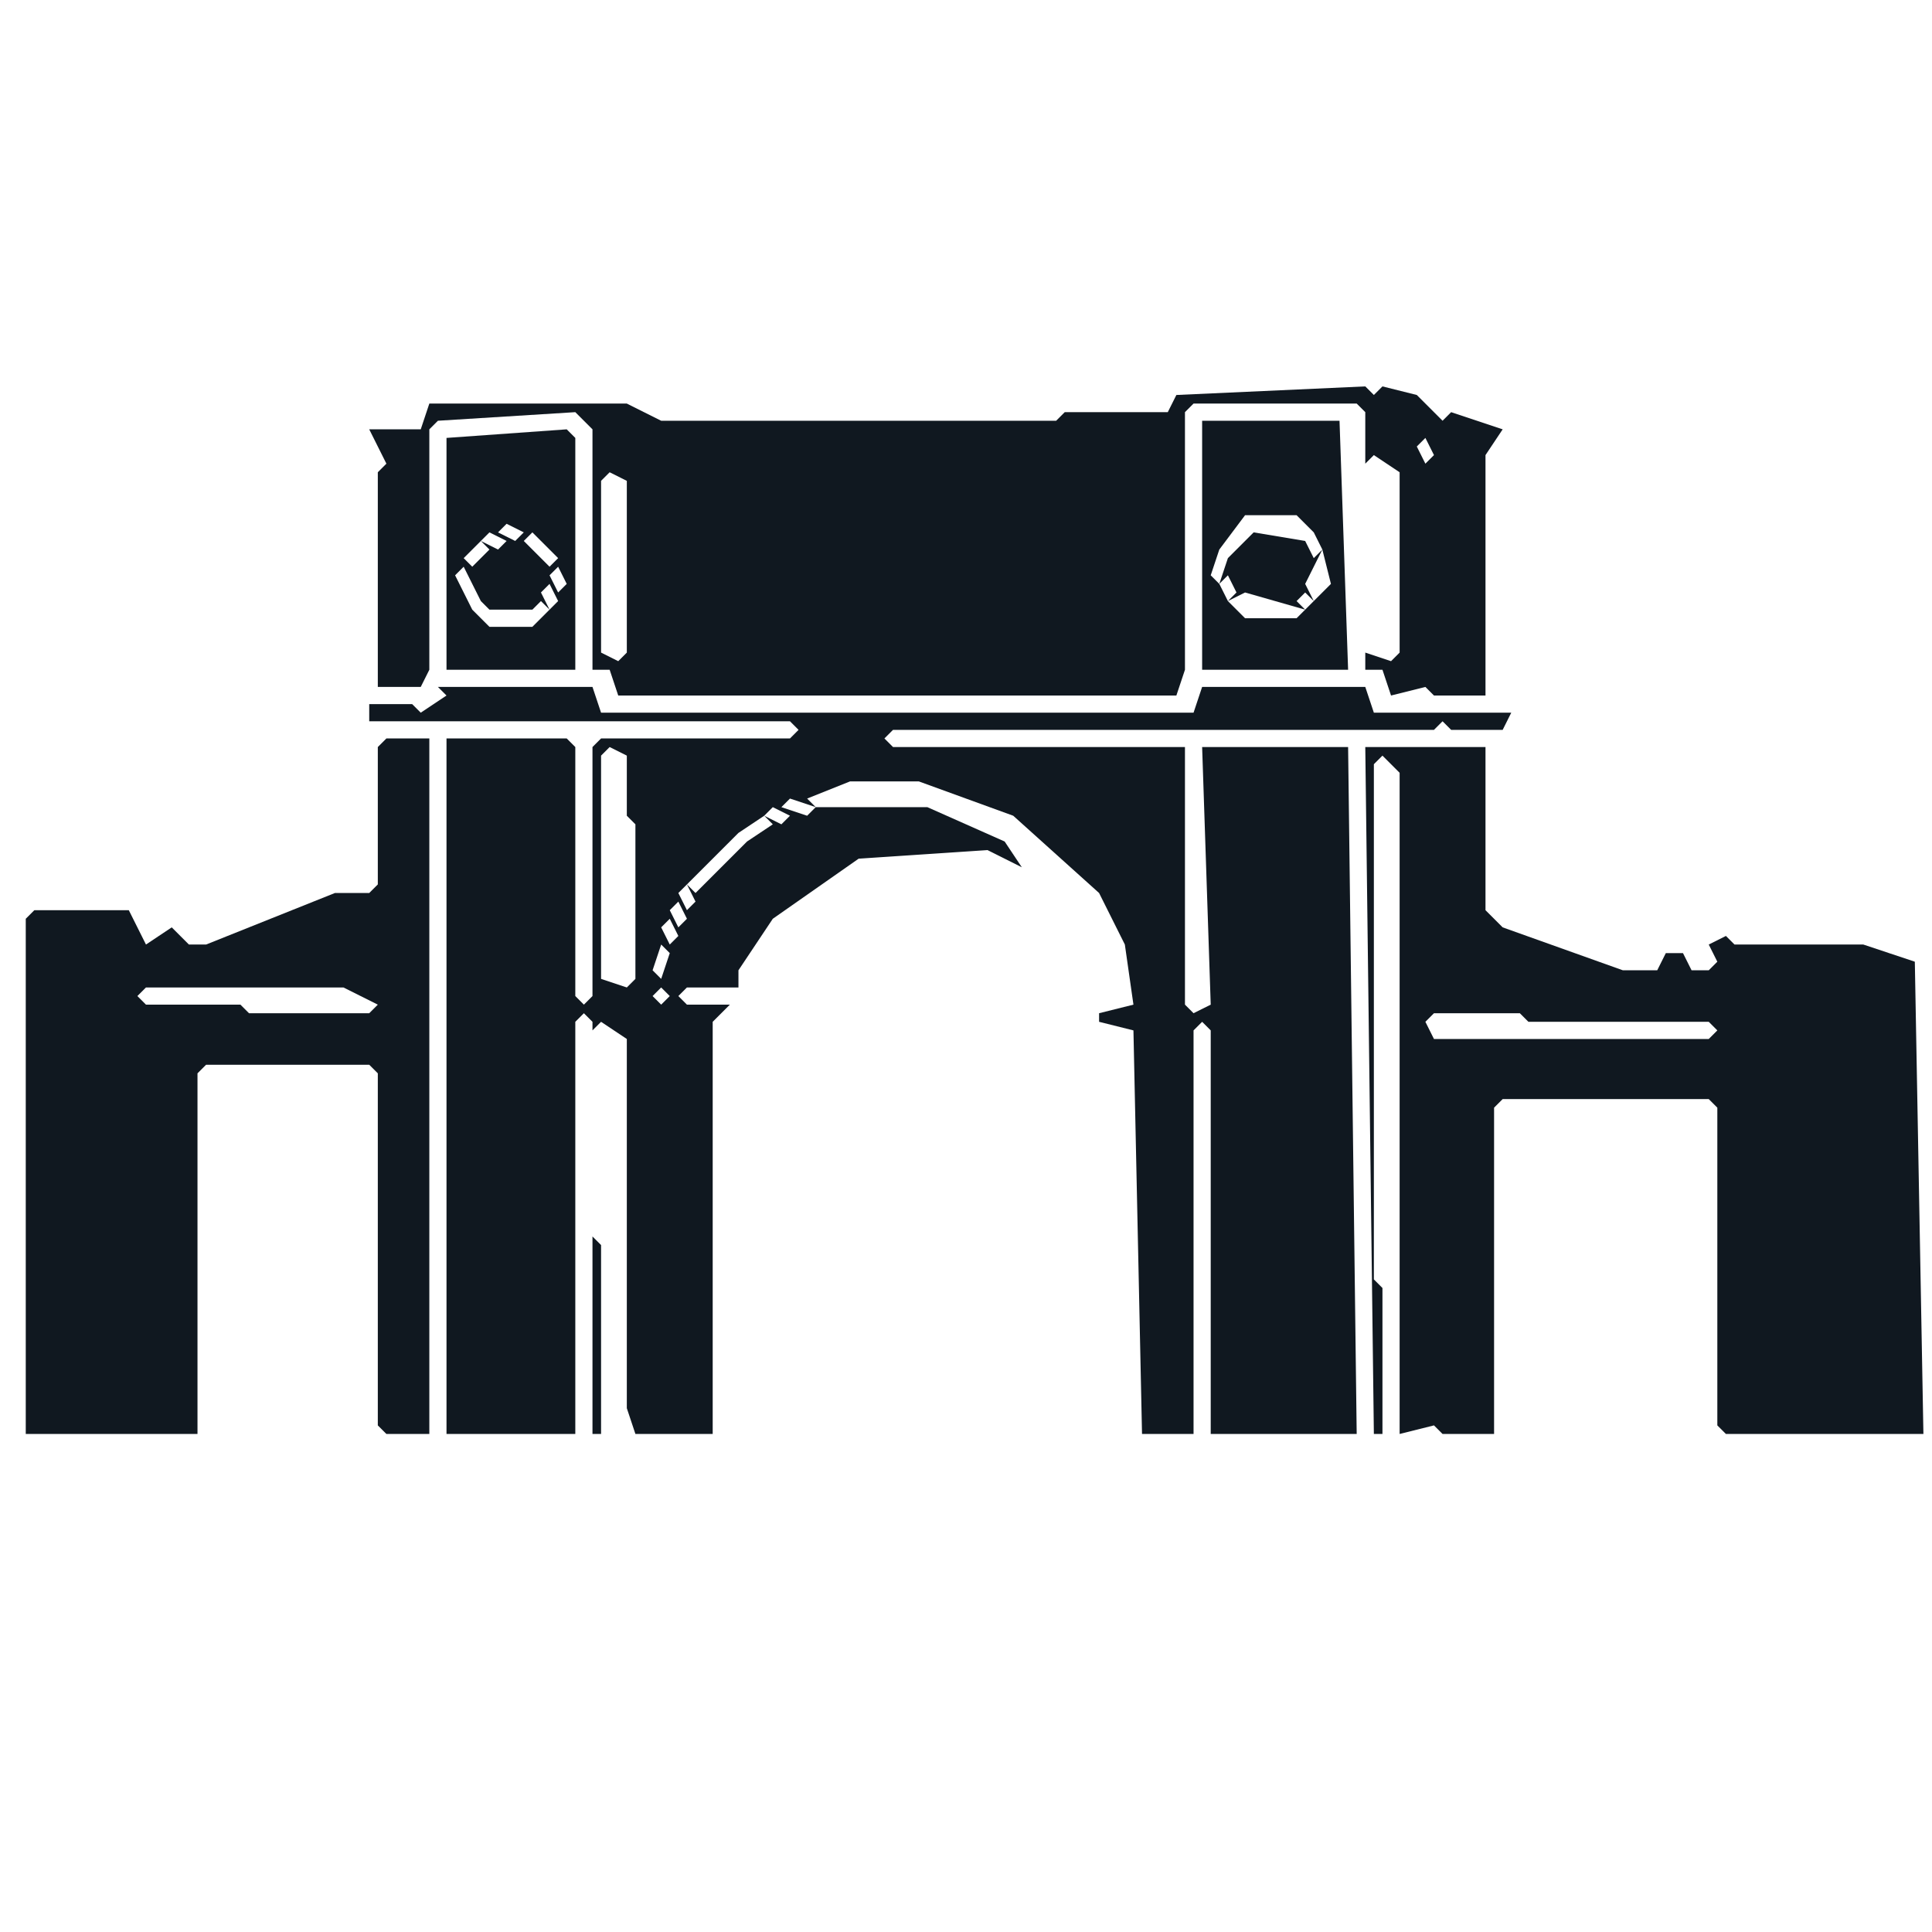
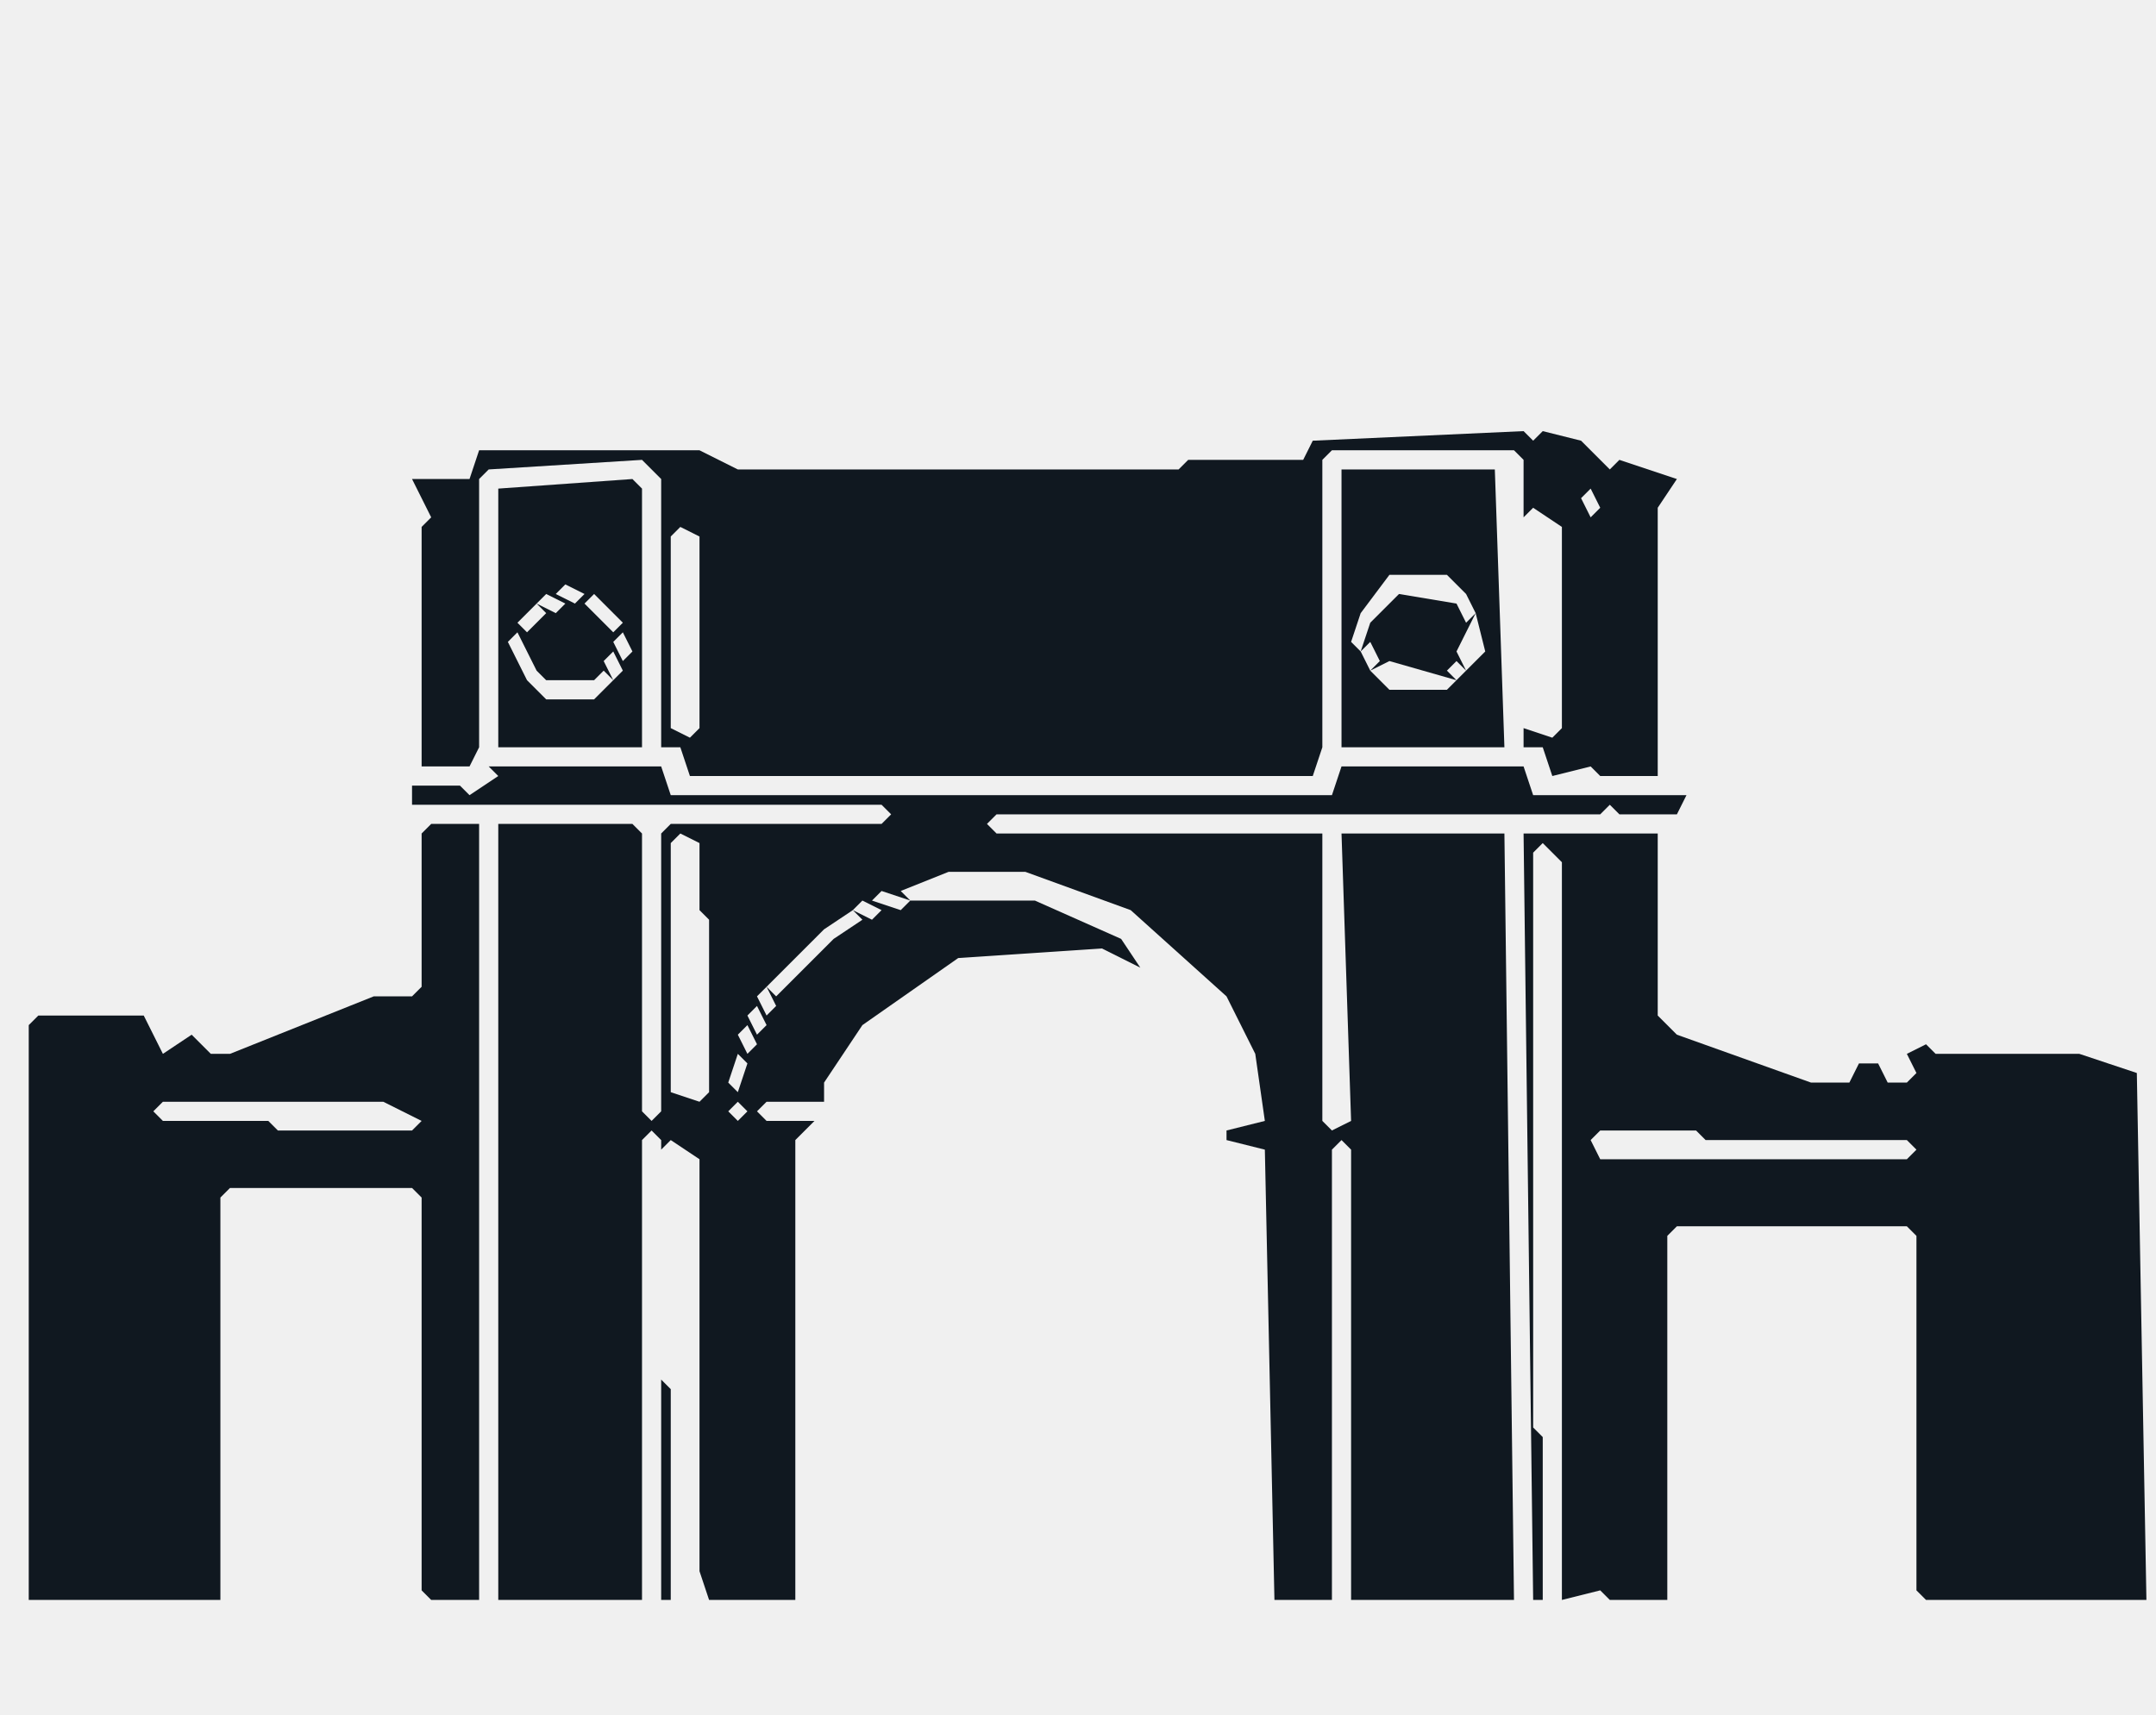
- <svg xmlns="http://www.w3.org/2000/svg" viewBox="0 0 225 225">
-   <rect width="225" height="225" fill="#ffffff" />
+ <svg xmlns="http://www.w3.org/2000/svg" viewBox="0 0 225 179">
  <path fill="#101820" fill-rule="evenodd" d="M 159 87 L 160 167 L 161 167 L 161 150 L 160 149 L 160 89 L 161 88 L 163 90 L 163 167 L 167 166 L 168 167 L 174 167 L 174 129 L 175 128 L 199 128 L 200 129 L 200 166 L 201 167 L 224 167 L 223 112 L 217 110 L 202 110 L 201 109 L 199 110 L 200 112 L 199 113 L 197 113 L 196 111 L 194 111 L 193 113 L 189 113 L 175 108 L 173 106 L 173 87 Z M 166 119 L 167 118 L 177 118 L 178 119 L 199 119 L 200 120 L 199 121 L 167 121 Z M 50 86 L 45 86 L 44 87 L 44 103 L 43 104 L 39 104 L 24 110 L 22 110 L 20 108 L 17 110 L 15 106 L 4 106 L 3 107 L 3 167 L 23 167 L 23 125 L 24 124 L 43 124 L 44 125 L 44 166 L 45 167 L 50 167 Z M 16 116 L 17 115 L 40 115 L 44 117 L 43 118 L 29 118 L 28 117 L 17 117 Z M 43 82 L 43 84 L 92 84 L 93 85 L 92 86 L 70 86 L 69 87 L 69 116 L 68 117 L 67 116 L 67 87 L 66 86 L 52 86 L 52 167 L 67 167 L 67 119 L 68 118 L 69 119 L 69 167 L 70 167 L 70 145 L 69 144 L 69 120 L 70 119 L 73 121 L 73 164 L 74 167 L 83 167 L 83 119 L 85 117 L 80 117 L 79 116 L 80 115 L 86 115 L 86 113 L 90 107 L 100 100 L 115 99 L 119 101 L 117 98 L 108 94 L 95 94 L 94 93 L 99 91 L 107 91 L 118 95 L 128 104 L 131 110 L 132 117 L 128 118 L 128 119 L 132 120 L 133 167 L 139 167 L 139 120 L 140 119 L 141 120 L 141 167 L 158 167 L 157 87 L 140 87 L 141 117 L 139 118 L 138 117 L 138 87 L 104 87 L 103 86 L 104 85 L 167 85 L 168 84 L 169 85 L 175 85 L 176 83 L 160 83 L 159 80 L 140 80 L 139 83 L 70 83 L 69 80 L 51 80 L 52 81 L 49 83 L 48 82 Z M 76 116 L 77 115 L 78 116 L 77 117 Z M 77 110 L 78 111 L 77 114 L 76 113 Z M 77 108 L 78 107 L 79 109 L 78 110 Z M 78 106 L 79 105 L 80 107 L 79 108 Z M 79 104 L 80 103 L 81 105 L 80 106 Z M 80 103 L 81 102 L 82 103 L 81 104 Z M 81 102 L 82 101 L 83 102 L 82 103 Z M 82 101 L 83 100 L 84 101 L 83 102 Z M 83 100 L 84 99 L 85 100 L 84 101 Z M 84 99 L 85 98 L 86 99 L 85 100 Z M 85 98 L 86 97 L 87 98 L 86 99 Z M 89 95 L 90 96 L 87 98 L 86 97 Z M 89 95 L 90 94 L 92 95 L 91 96 Z M 91 94 L 92 93 L 95 94 L 94 95 Z M 71 87 L 73 88 L 73 95 L 74 96 L 74 114 L 73 115 L 70 114 L 70 88 Z M 66 50 L 52 51 L 52 78 L 67 78 L 67 51 Z M 56 72 L 57 71 L 62 71 L 63 72 L 62 73 L 57 73 Z M 62 71 L 63 70 L 64 71 L 63 72 Z M 55 71 L 56 70 L 57 71 L 56 72 Z M 63 69 L 64 68 L 65 70 L 64 71 Z M 54 69 L 55 68 L 56 70 L 55 71 Z M 64 67 L 65 66 L 66 68 L 65 69 Z M 53 67 L 54 66 L 55 68 L 54 69 Z M 63 65 L 64 64 L 65 65 L 64 66 Z M 54 65 L 55 64 L 56 65 L 55 66 Z M 62 64 L 63 63 L 64 64 L 63 65 Z M 55 64 L 56 63 L 57 64 L 56 65 Z M 61 63 L 62 62 L 63 63 L 62 64 Z M 56 63 L 57 62 L 59 63 L 58 64 Z M 58 62 L 59 61 L 61 62 L 60 63 Z M 140 49 L 140 78 L 157 78 L 156 49 Z M 151 70 L 152 69 L 153 70 L 152 71 Z M 143 70 L 145 69 L 152 71 L 151 72 L 145 72 Z M 142 68 L 143 67 L 144 69 L 143 70 Z M 154 64 L 155 68 L 153 70 L 152 68 Z M 142 64 L 143 65 L 142 68 L 141 67 Z M 152 63 L 153 62 L 154 64 L 153 65 Z M 142 64 L 145 60 L 151 60 L 153 62 L 152 63 L 146 62 L 143 65 Z M 175 50 L 169 48 L 168 49 L 165 46 L 161 45 L 160 46 L 159 45 L 137 46 L 136 48 L 124 48 L 123 49 L 77 49 L 73 47 L 50 47 L 49 50 L 43 50 L 45 54 L 44 55 L 44 80 L 49 80 L 50 78 L 50 50 L 51 49 L 67 48 L 69 50 L 69 78 L 71 78 L 72 81 L 137 81 L 138 78 L 138 48 L 139 47 L 158 47 L 159 48 L 159 78 L 161 78 L 162 81 L 166 80 L 167 81 L 173 81 L 173 53 Z M 71 55 L 73 56 L 73 76 L 72 77 L 70 76 L 70 56 Z M 160 53 L 163 55 L 163 76 L 162 77 L 159 76 L 159 54 Z M 165 52 L 166 51 L 167 53 L 166 54 Z" />
</svg>
